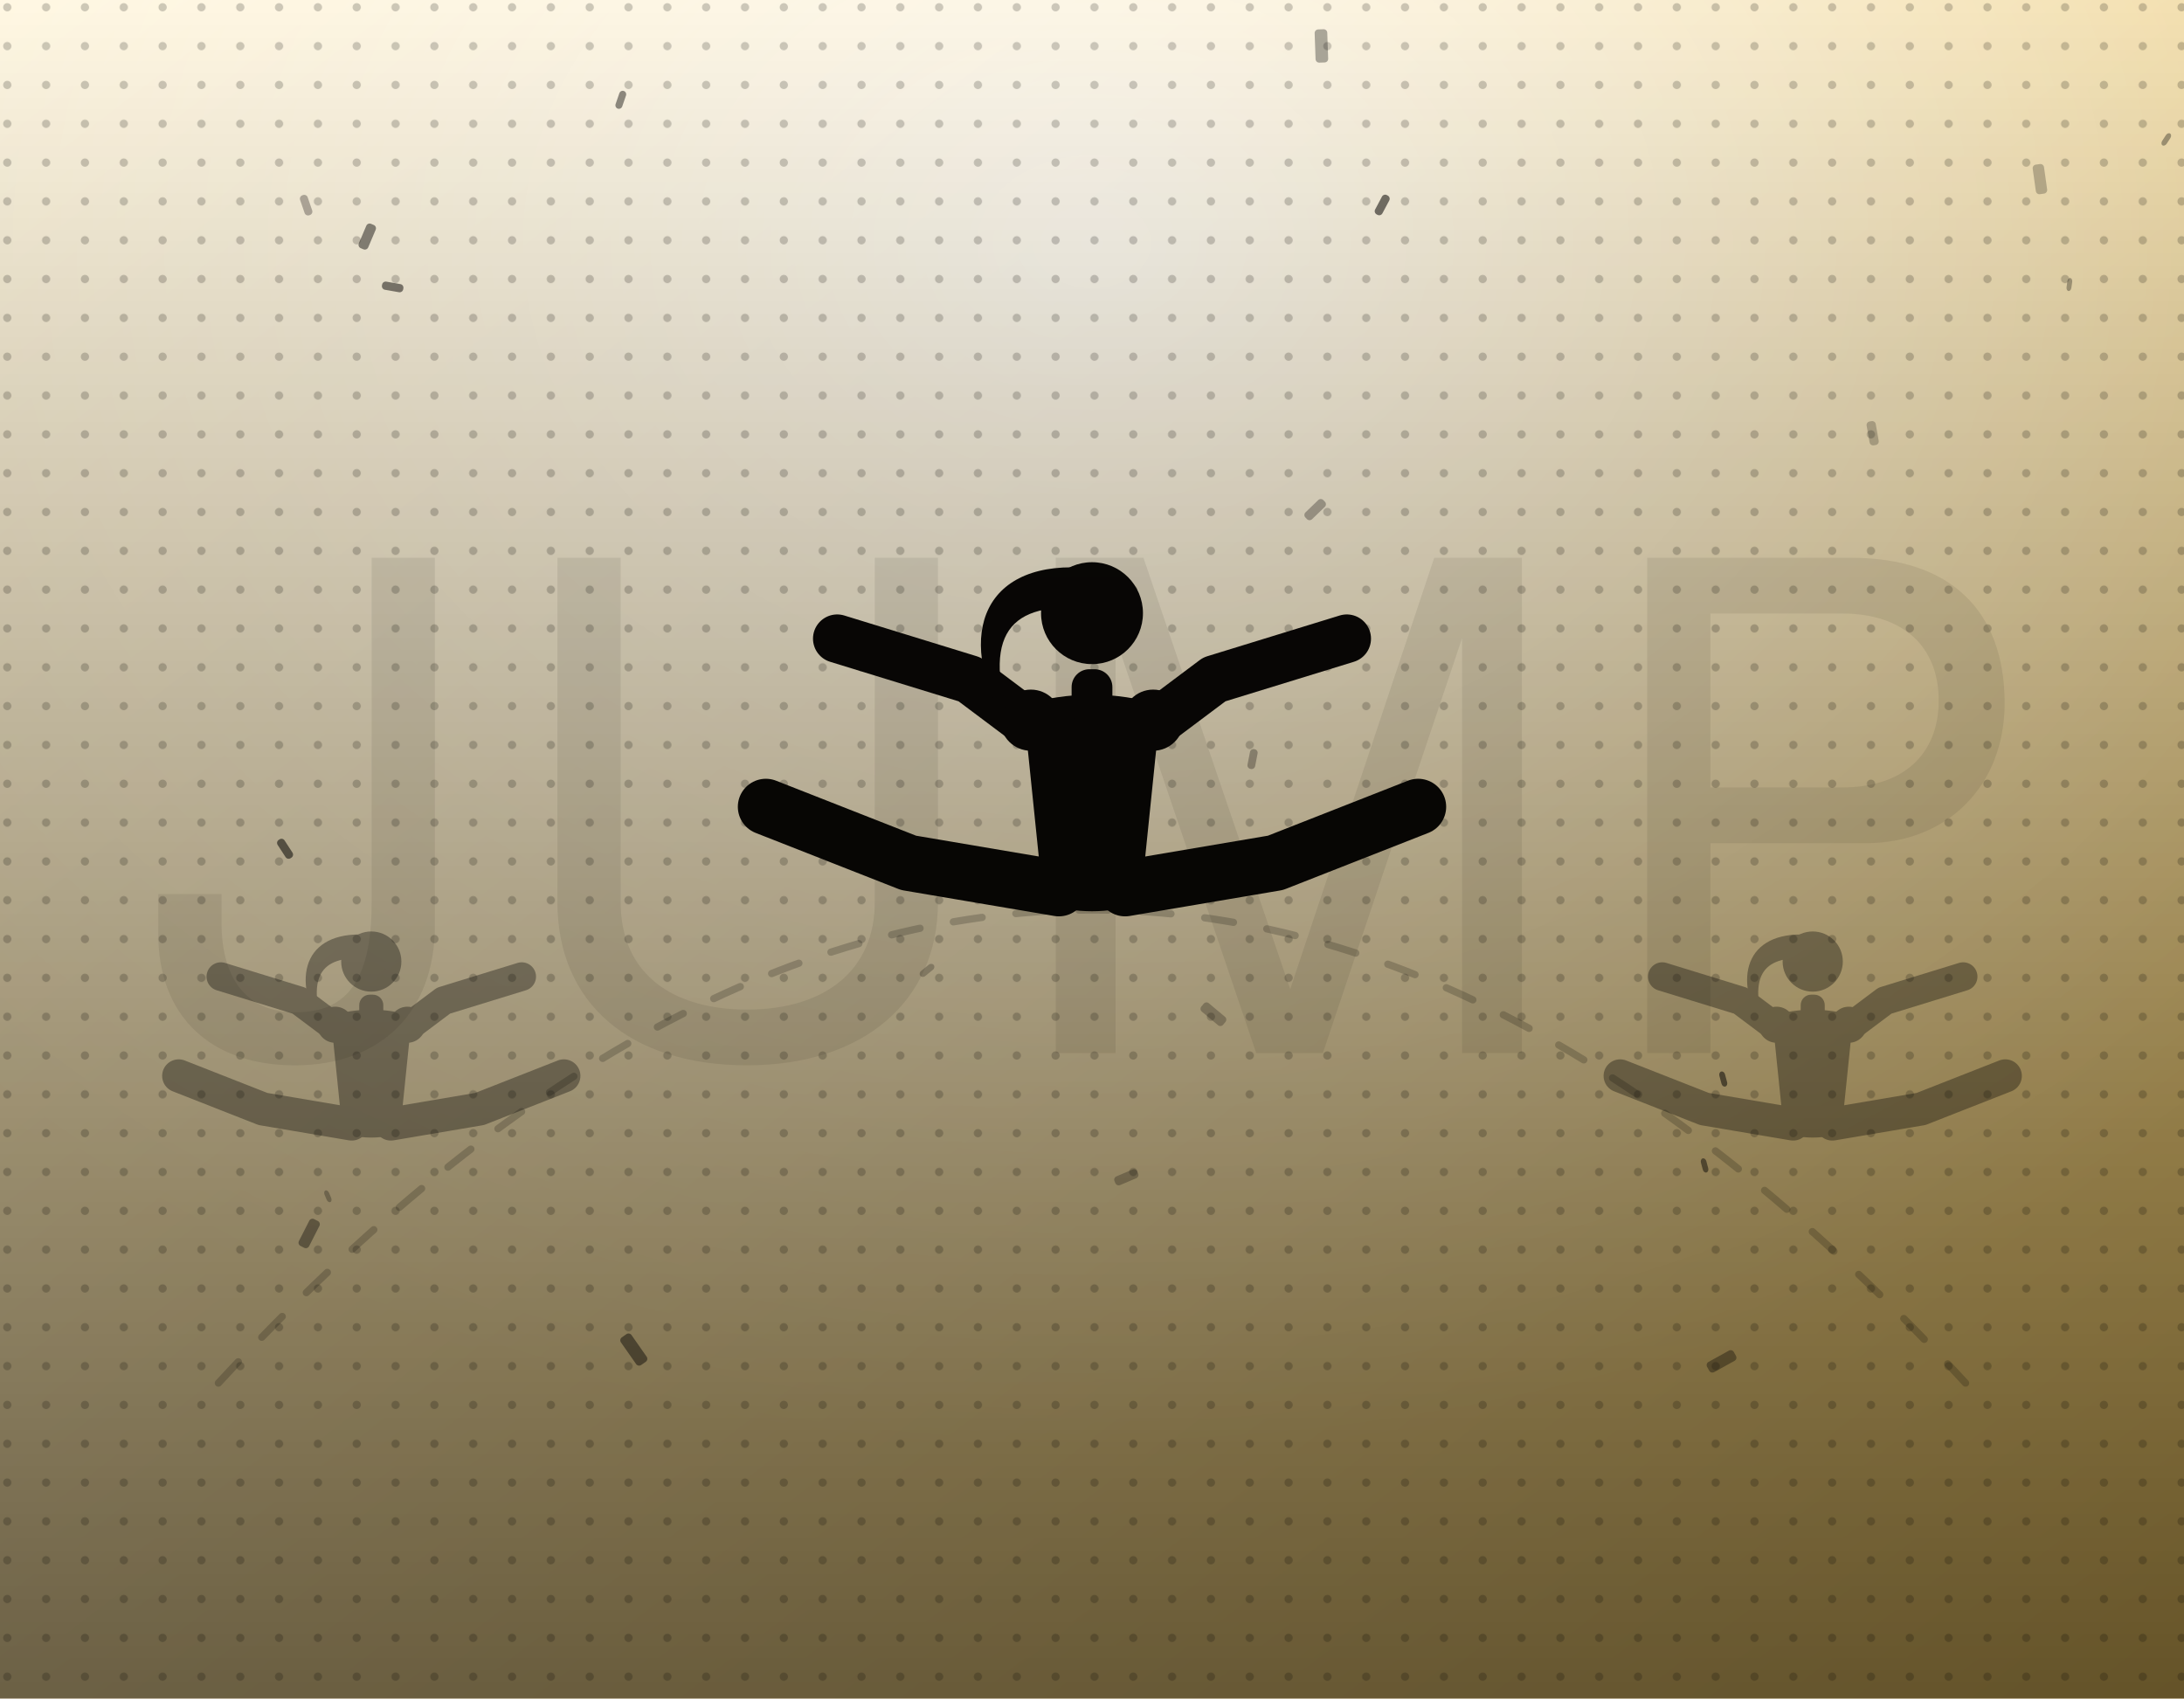
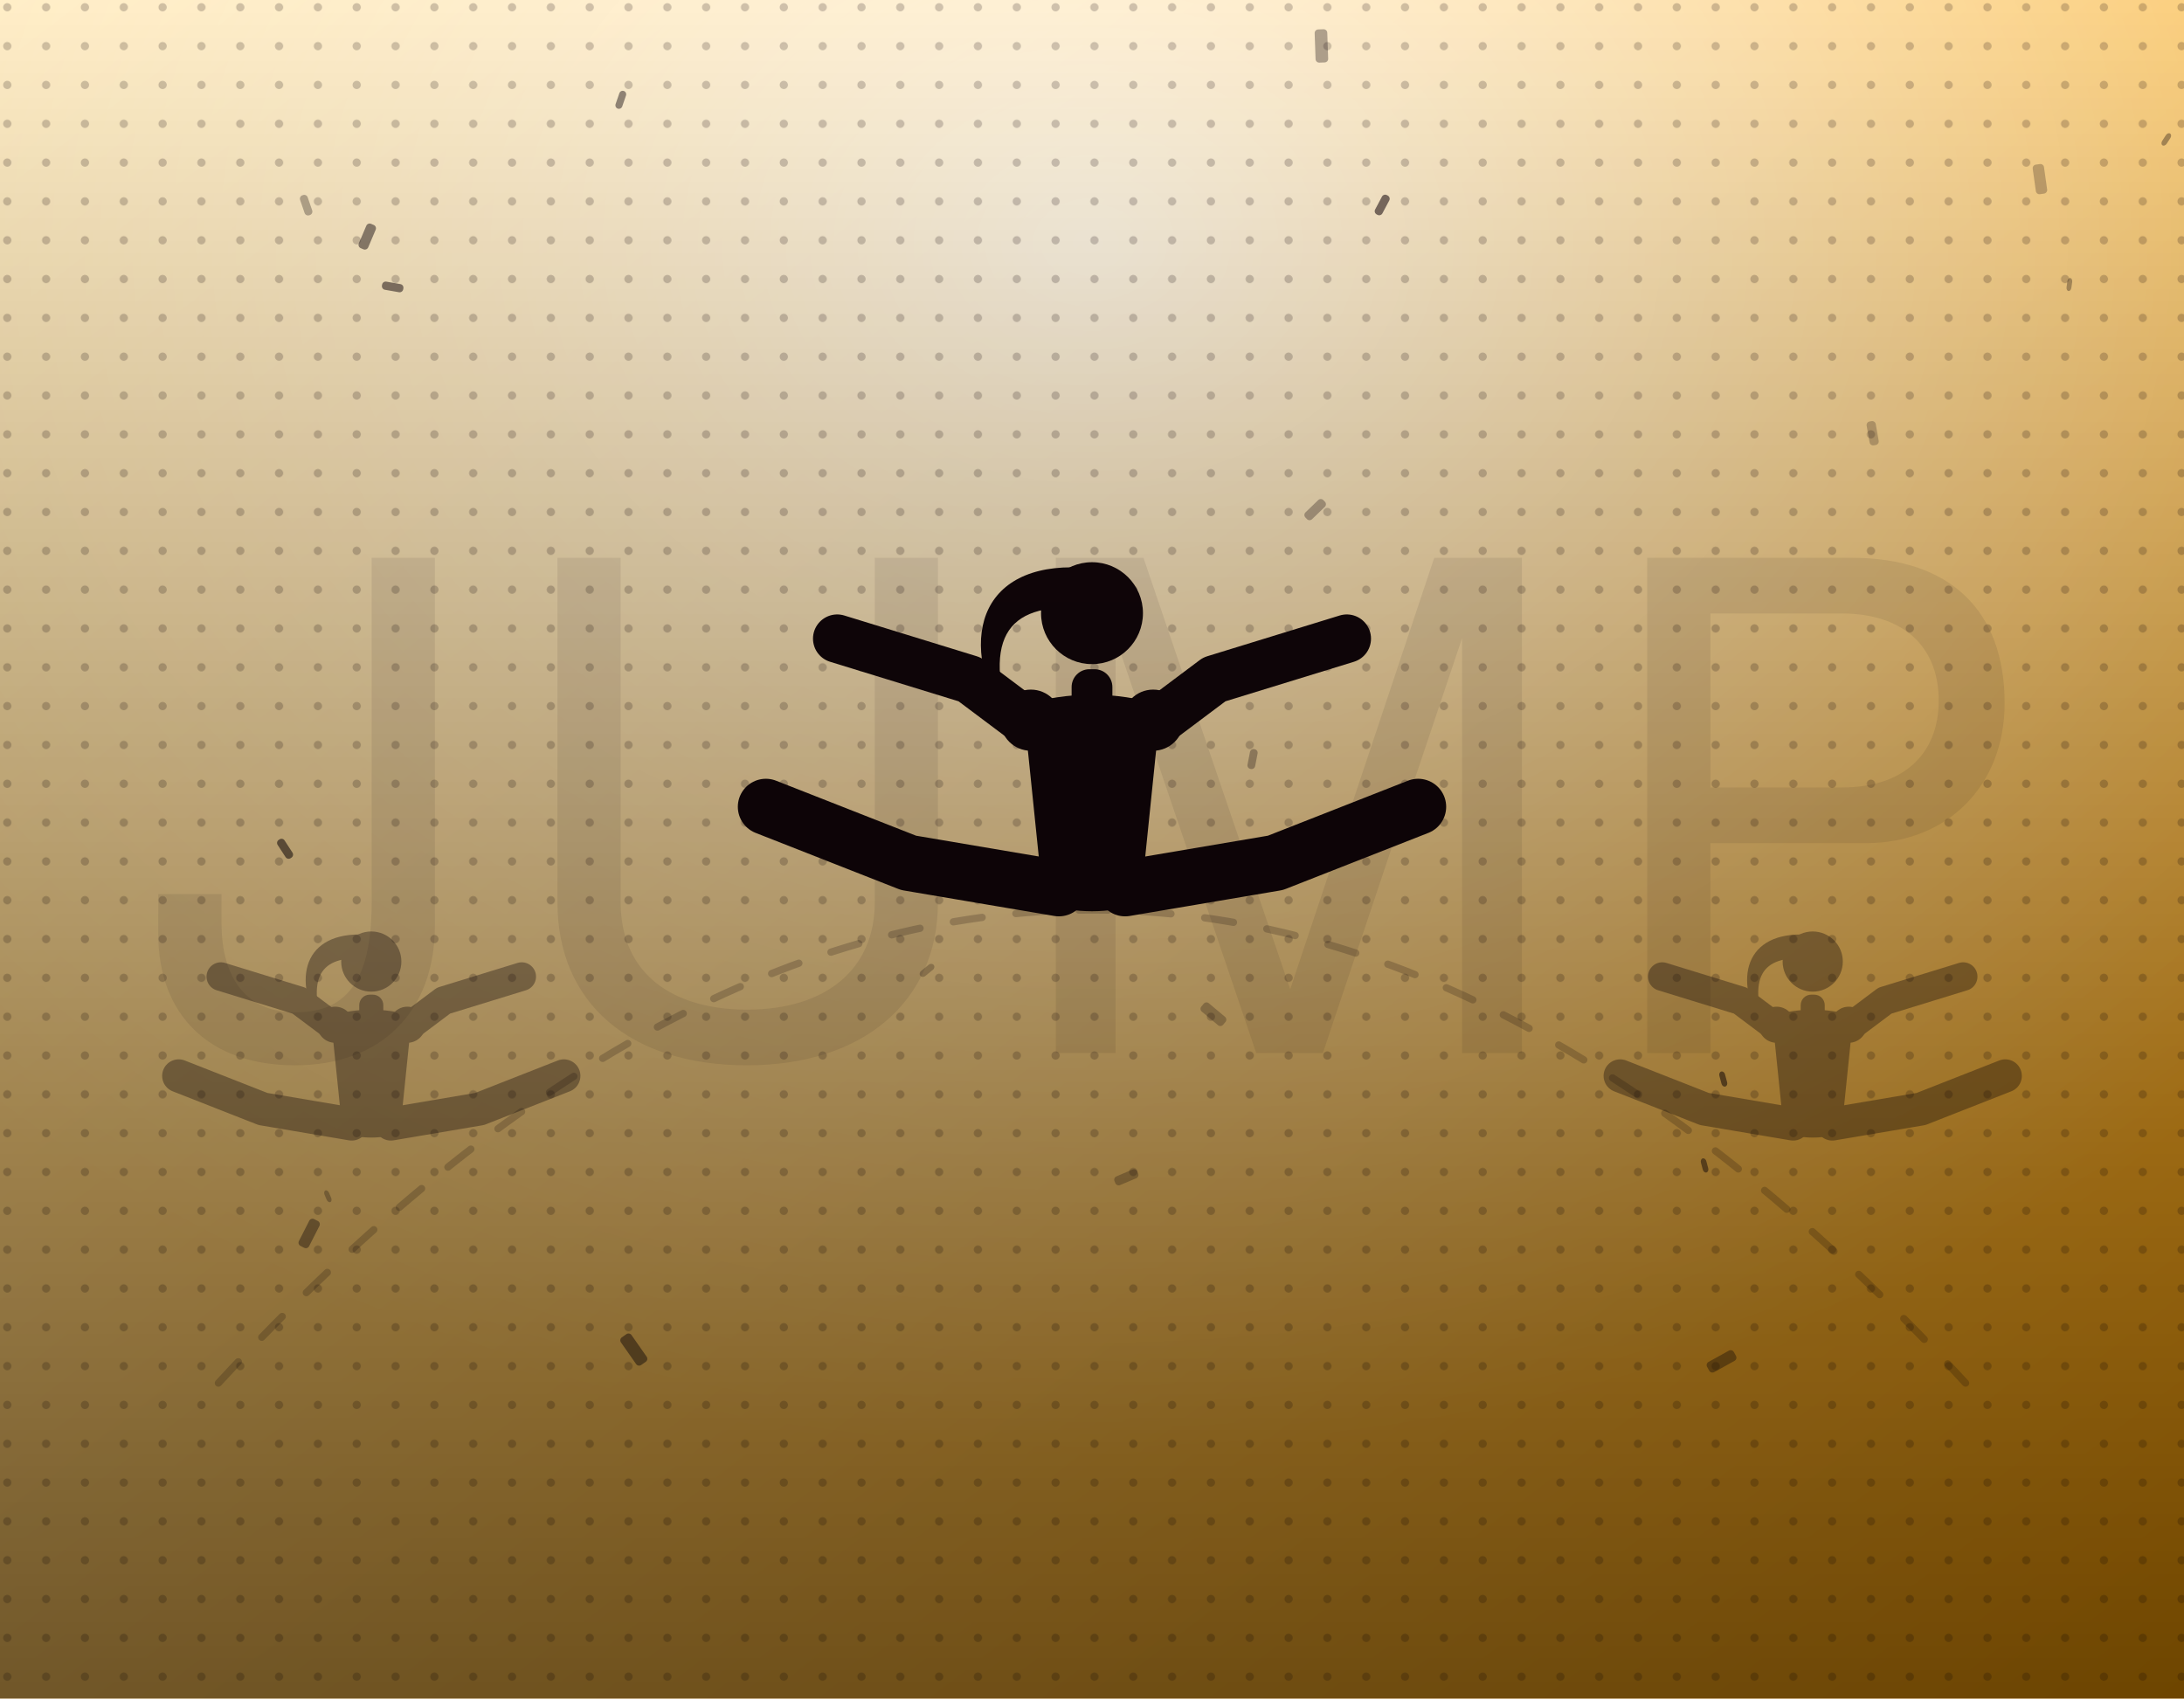
<svg xmlns="http://www.w3.org/2000/svg" viewBox="0 0 900 700" width="900" height="700" role="img" aria-label="JUMP">
  <defs>
    <linearGradient id="bgartjump" x1="0" y1="0" x2="1" y2="1">
-       <stop offset="0" stop-color="#fff5db" />
-       <stop offset="1" stop-color="#e0b95a" />
+       <stop offset="0" stop-color="#ffe9b8" />
+       <stop offset="1" stop-color="#f59a00" />
    </linearGradient>
    <radialGradient id="spotartjump" cx="50%" cy="14%" r="72%">
      <stop offset="0" stop-color="#ffffff" stop-opacity=".78" />
      <stop offset="1" stop-color="#ffffff" stop-opacity="0" />
    </radialGradient>
    <linearGradient id="fadeartjump" x1="0" y1="0" x2="0" y2="1">
      <stop offset="0" stop-color="#000" stop-opacity="0" />
      <stop offset="1" stop-color="#000" stop-opacity=".55" />
    </linearGradient>
    <pattern id="dotsartjump" width="16" height="16" patternUnits="userSpaceOnUse">
-       <circle cx="3" cy="3" r="1.7" fill="#0a0806" opacity=".2" />
+       <circle cx="3" cy="3" r="1.7" fill="#12060a" opacity=".2" />
    </pattern>
    <clipPath id="clipartjump">
      <rect width="900" height="700" />
    </clipPath>
  </defs>
  <g clip-path="url(#clipartjump)">
    <rect width="900" height="700" fill="url(#bgartjump)" />
    <rect width="900" height="700" fill="url(#spotartjump)" />
    <rect width="900" height="700" fill="url(#dotsartjump)" />
-     <text x="450" y="434" text-anchor="middle" font-family="Impact, 'Arial Black', 'Helvetica Neue', sans-serif" font-size="280" fill="#0a0806" opacity=".08" letter-spacing="6">JUMP</text>
-     <path d="M90 570 Q450 180 810 570" fill="none" stroke="#0a0806" stroke-width="3" opacity="0.2" stroke-linecap="round" stroke-dasharray="12 14" />
+     <text x="450" y="434" text-anchor="middle" font-family="Impact, 'Arial Black', 'Helvetica Neue', sans-serif" font-size="280" fill="#12060a" opacity=".08" letter-spacing="6">JUMP</text>
+     <path d="M90 570 Q450 180 810 570" fill="none" stroke="#12060a" stroke-width="3" opacity="0.2" stroke-linecap="round" stroke-dasharray="12 14" />
    <g transform="translate(450 364) rotate(0) scale(1.05)" opacity="1">
-       <g fill="none" stroke="#0a0806" stroke-width="19" stroke-linecap="round" stroke-linejoin="round">
+       <g fill="none" stroke="#12060a" stroke-width="19" stroke-linecap="round" stroke-linejoin="round">
        <path d="M-24 -62 L-48 -80 L-100 -96" />
        <path d="M24 -62 L48 -80 L100 -96" />
      </g>
-       <g fill="none" stroke="#0a0806" stroke-width="22" stroke-linecap="round" stroke-linejoin="round">
+       <g fill="none" stroke="#12060a" stroke-width="22" stroke-linecap="round" stroke-linejoin="round">
        <path d="M-13 2 L-72 -8 L-128 -30" />
        <path d="M13 2 L72 -8 L128 -30" />
      </g>
-       <path d="M-27 -70 Q0 -78 27 -70 L19 8 Q0 14 -19 8 Z" fill="#0a0806" />
-       <circle cx="-24" cy="-64" r="12" fill="#0a0806" />
-       <circle cx="24" cy="-64" r="12" fill="#0a0806" />
-       <rect x="-8" y="-84" width="16" height="22" rx="7" fill="#0a0806" />
-       <path d="M-8 -124 C-46 -124 -54 -92 -30 -56 C-44 -96 -34 -110 -4 -108 Z" fill="#0a0806" />
-       <circle cx="0" cy="-106" r="20" fill="#0a0806" />
+       <path d="M-27 -70 Q0 -78 27 -70 L19 8 Q0 14 -19 8 Z" fill="#12060a" />
+       <circle cx="-24" cy="-64" r="12" fill="#12060a" />
+       <circle cx="24" cy="-64" r="12" fill="#12060a" />
+       <rect x="-8" y="-84" width="16" height="22" rx="7" fill="#12060a" />
+       <path d="M-8 -124 C-46 -124 -54 -92 -30 -56 C-44 -96 -34 -110 -4 -108 Z" fill="#12060a" />
+       <circle cx="0" cy="-106" r="20" fill="#12060a" />
    </g>
    <g transform="translate(153 462) rotate(0) scale(0.62)" opacity="0.35">
-       <g fill="none" stroke="#0a0806" stroke-width="19" stroke-linecap="round" stroke-linejoin="round">
+       <g fill="none" stroke="#12060a" stroke-width="19" stroke-linecap="round" stroke-linejoin="round">
        <path d="M-24 -62 L-48 -80 L-100 -96" />
        <path d="M24 -62 L48 -80 L100 -96" />
      </g>
-       <g fill="none" stroke="#0a0806" stroke-width="22" stroke-linecap="round" stroke-linejoin="round">
+       <g fill="none" stroke="#12060a" stroke-width="22" stroke-linecap="round" stroke-linejoin="round">
        <path d="M-13 2 L-72 -8 L-128 -30" />
        <path d="M13 2 L72 -8 L128 -30" />
      </g>
-       <path d="M-27 -70 Q0 -78 27 -70 L19 8 Q0 14 -19 8 Z" fill="#0a0806" />
-       <circle cx="-24" cy="-64" r="12" fill="#0a0806" />
-       <circle cx="24" cy="-64" r="12" fill="#0a0806" />
-       <rect x="-8" y="-84" width="16" height="22" rx="7" fill="#0a0806" />
-       <path d="M-8 -124 C-46 -124 -54 -92 -30 -56 C-44 -96 -34 -110 -4 -108 Z" fill="#0a0806" />
-       <circle cx="0" cy="-106" r="20" fill="#0a0806" />
+       <path d="M-27 -70 Q0 -78 27 -70 L19 8 Q0 14 -19 8 Z" fill="#12060a" />
+       <circle cx="-24" cy="-64" r="12" fill="#12060a" />
+       <circle cx="24" cy="-64" r="12" fill="#12060a" />
+       <rect x="-8" y="-84" width="16" height="22" rx="7" fill="#12060a" />
+       <path d="M-8 -124 C-46 -124 -54 -92 -30 -56 C-44 -96 -34 -110 -4 -108 Z" fill="#12060a" />
+       <circle cx="0" cy="-106" r="20" fill="#12060a" />
    </g>
    <g transform="translate(747 462) rotate(0) scale(0.62)" opacity="0.35">
-       <g fill="none" stroke="#0a0806" stroke-width="19" stroke-linecap="round" stroke-linejoin="round">
+       <g fill="none" stroke="#12060a" stroke-width="19" stroke-linecap="round" stroke-linejoin="round">
        <path d="M-24 -62 L-48 -80 L-100 -96" />
        <path d="M24 -62 L48 -80 L100 -96" />
      </g>
-       <g fill="none" stroke="#0a0806" stroke-width="22" stroke-linecap="round" stroke-linejoin="round">
+       <g fill="none" stroke="#12060a" stroke-width="22" stroke-linecap="round" stroke-linejoin="round">
        <path d="M-13 2 L-72 -8 L-128 -30" />
        <path d="M13 2 L72 -8 L128 -30" />
      </g>
-       <path d="M-27 -70 Q0 -78 27 -70 L19 8 Q0 14 -19 8 Z" fill="#0a0806" />
-       <circle cx="-24" cy="-64" r="12" fill="#0a0806" />
-       <circle cx="24" cy="-64" r="12" fill="#0a0806" />
-       <rect x="-8" y="-84" width="16" height="22" rx="7" fill="#0a0806" />
-       <path d="M-8 -124 C-46 -124 -54 -92 -30 -56 C-44 -96 -34 -110 -4 -108 Z" fill="#0a0806" />
-       <circle cx="0" cy="-106" r="20" fill="#0a0806" />
+       <path d="M-27 -70 Q0 -78 27 -70 L19 8 Q0 14 -19 8 Z" fill="#12060a" />
+       <circle cx="-24" cy="-64" r="12" fill="#12060a" />
+       <circle cx="24" cy="-64" r="12" fill="#12060a" />
+       <rect x="-8" y="-84" width="16" height="22" rx="7" fill="#12060a" />
+       <path d="M-8 -124 C-46 -124 -54 -92 -30 -56 C-44 -96 -34 -110 -4 -108 Z" fill="#12060a" />
+       <circle cx="0" cy="-106" r="20" fill="#12060a" />
    </g>
-     <rect x="253.2" y="44.3" width="7.7" height="2.9" rx="1.5" fill="#0a0806" opacity="0.45" transform="rotate(289 253.2 44.3)" />
-     <rect x="842.1" y="67.4" width="12.3" height="4.7" rx="1.5" fill="#0a0806" opacity="0.24" transform="rotate(82 842.1 67.4)" />
-     <rect x="122.5" y="512.8" width="12.4" height="4.7" rx="1.5" fill="#0a0806" opacity="0.38" transform="rotate(297 122.5 512.8)" />
-     <rect x="497.0" y="412.5" width="11.7" height="4.5" rx="1.5" fill="#0a0806" opacity="0.25" transform="rotate(40 497.0 412.5)" />
-     <rect x="135.2" y="495.8" width="5.2" height="2.0" rx="1.5" fill="#0a0806" opacity="0.27" transform="rotate(247 135.2 495.8)" />
-     <rect x="573.2" y="81.3" width="9.0" height="3.4" rx="1.5" fill="#0a0806" opacity="0.55" transform="rotate(118 573.2 81.3)" />
-     <rect x="513.8" y="316.6" width="8.3" height="3.2" rx="1.5" fill="#0a0806" opacity="0.30" transform="rotate(281 513.8 316.6)" />
-     <rect x="126.3" y="79.9" width="8.7" height="3.3" rx="1.5" fill="#0a0806" opacity="0.30" transform="rotate(71 126.3 79.9)" />
-     <rect x="546.9" y="12.0" width="13.7" height="5.2" rx="1.5" fill="#0a0806" opacity="0.33" transform="rotate(88 546.9 12.0)" />
-     <rect x="378.4" y="401.1" width="7.1" height="2.7" rx="1.5" fill="#0a0806" opacity="0.24" transform="rotate(321 378.4 401.1)" />
-     <rect x="890.2" y="59.3" width="5.8" height="2.2" rx="1.5" fill="#0a0806" opacity="0.35" transform="rotate(303 890.2 59.3)" />
-     <rect x="118.5" y="354.5" width="9.0" height="3.4" rx="1.5" fill="#0a0806" opacity="0.55" transform="rotate(237 118.5 354.5)" />
-     <rect x="165.9" y="120.7" width="8.9" height="3.4" rx="1.5" fill="#0a0806" opacity="0.51" transform="rotate(190 165.9 120.7)" />
-     <rect x="702.1" y="483.5" width="6.0" height="2.3" rx="1.5" fill="#0a0806" opacity="0.48" transform="rotate(255 702.1 483.5)" />
-     <rect x="263.0" y="563.4" width="13.9" height="5.3" rx="1.5" fill="#0a0806" opacity="0.46" transform="rotate(235 263.0 563.4)" />
-     <rect x="851.4" y="119.8" width="5.4" height="2.0" rx="1.5" fill="#0a0806" opacity="0.32" transform="rotate(278 851.4 119.8)" />
-     <rect x="536.9" y="212.2" width="10.3" height="3.9" rx="1.5" fill="#0a0806" opacity="0.30" transform="rotate(316 536.9 212.2)" />
-     <rect x="155.4" y="93.3" width="10.9" height="4.2" rx="1.5" fill="#0a0806" opacity="0.47" transform="rotate(113 155.4 93.3)" />
-     <rect x="709.8" y="448.1" width="6.4" height="2.4" rx="1.5" fill="#0a0806" opacity="0.53" transform="rotate(255 709.8 448.1)" />
-     <rect x="469.6" y="485.0" width="10.2" height="3.9" rx="1.5" fill="#0a0806" opacity="0.26" transform="rotate(157 469.6 485.0)" />
-     <rect x="770.7" y="183.8" width="10.0" height="3.8" rx="1.5" fill="#0a0806" opacity="0.23" transform="rotate(260 770.7 183.8)" />
-     <rect x="716.1" y="560.1" width="12.6" height="4.8" rx="1.5" fill="#0a0806" opacity="0.36" transform="rotate(151 716.1 560.1)" />
+     <rect x="253.2" y="44.3" width="7.7" height="2.9" rx="1.5" fill="#12060a" opacity="0.45" transform="rotate(289 253.2 44.3)" />
+     <rect x="842.1" y="67.4" width="12.3" height="4.7" rx="1.5" fill="#12060a" opacity="0.24" transform="rotate(82 842.1 67.4)" />
+     <rect x="122.5" y="512.8" width="12.4" height="4.7" rx="1.5" fill="#12060a" opacity="0.38" transform="rotate(297 122.5 512.8)" />
+     <rect x="497.0" y="412.5" width="11.7" height="4.5" rx="1.5" fill="#12060a" opacity="0.25" transform="rotate(40 497.0 412.5)" />
+     <rect x="135.2" y="495.8" width="5.2" height="2.0" rx="1.5" fill="#12060a" opacity="0.27" transform="rotate(247 135.2 495.8)" />
+     <rect x="573.2" y="81.3" width="9.0" height="3.4" rx="1.5" fill="#12060a" opacity="0.55" transform="rotate(118 573.2 81.3)" />
+     <rect x="513.8" y="316.6" width="8.3" height="3.2" rx="1.5" fill="#12060a" opacity="0.30" transform="rotate(281 513.8 316.6)" />
+     <rect x="126.3" y="79.9" width="8.7" height="3.3" rx="1.5" fill="#12060a" opacity="0.30" transform="rotate(71 126.3 79.9)" />
+     <rect x="546.9" y="12.0" width="13.7" height="5.2" rx="1.5" fill="#12060a" opacity="0.33" transform="rotate(88 546.9 12.0)" />
+     <rect x="378.4" y="401.1" width="7.1" height="2.7" rx="1.5" fill="#12060a" opacity="0.24" transform="rotate(321 378.4 401.1)" />
+     <rect x="890.2" y="59.3" width="5.8" height="2.2" rx="1.5" fill="#12060a" opacity="0.35" transform="rotate(303 890.2 59.3)" />
+     <rect x="118.5" y="354.5" width="9.0" height="3.4" rx="1.5" fill="#12060a" opacity="0.55" transform="rotate(237 118.5 354.5)" />
+     <rect x="165.9" y="120.7" width="8.9" height="3.4" rx="1.5" fill="#12060a" opacity="0.51" transform="rotate(190 165.9 120.7)" />
+     <rect x="702.1" y="483.5" width="6.0" height="2.3" rx="1.5" fill="#12060a" opacity="0.48" transform="rotate(255 702.1 483.5)" />
+     <rect x="263.0" y="563.4" width="13.9" height="5.3" rx="1.5" fill="#12060a" opacity="0.46" transform="rotate(235 263.0 563.4)" />
+     <rect x="851.4" y="119.8" width="5.4" height="2.0" rx="1.5" fill="#12060a" opacity="0.32" transform="rotate(278 851.4 119.8)" />
+     <rect x="536.9" y="212.2" width="10.3" height="3.9" rx="1.5" fill="#12060a" opacity="0.30" transform="rotate(316 536.9 212.2)" />
+     <rect x="155.4" y="93.3" width="10.9" height="4.2" rx="1.5" fill="#12060a" opacity="0.47" transform="rotate(113 155.4 93.3)" />
+     <rect x="709.8" y="448.1" width="6.4" height="2.4" rx="1.5" fill="#12060a" opacity="0.53" transform="rotate(255 709.8 448.1)" />
+     <rect x="469.6" y="485.0" width="10.2" height="3.9" rx="1.5" fill="#12060a" opacity="0.26" transform="rotate(157 469.6 485.0)" />
+     <rect x="770.7" y="183.8" width="10.0" height="3.8" rx="1.5" fill="#12060a" opacity="0.23" transform="rotate(260 770.7 183.8)" />
+     <rect x="716.1" y="560.1" width="12.6" height="4.8" rx="1.5" fill="#12060a" opacity="0.36" transform="rotate(151 716.1 560.1)" />
    <rect width="900" height="700" fill="url(#fadeartjump)" />
  </g>
</svg>
